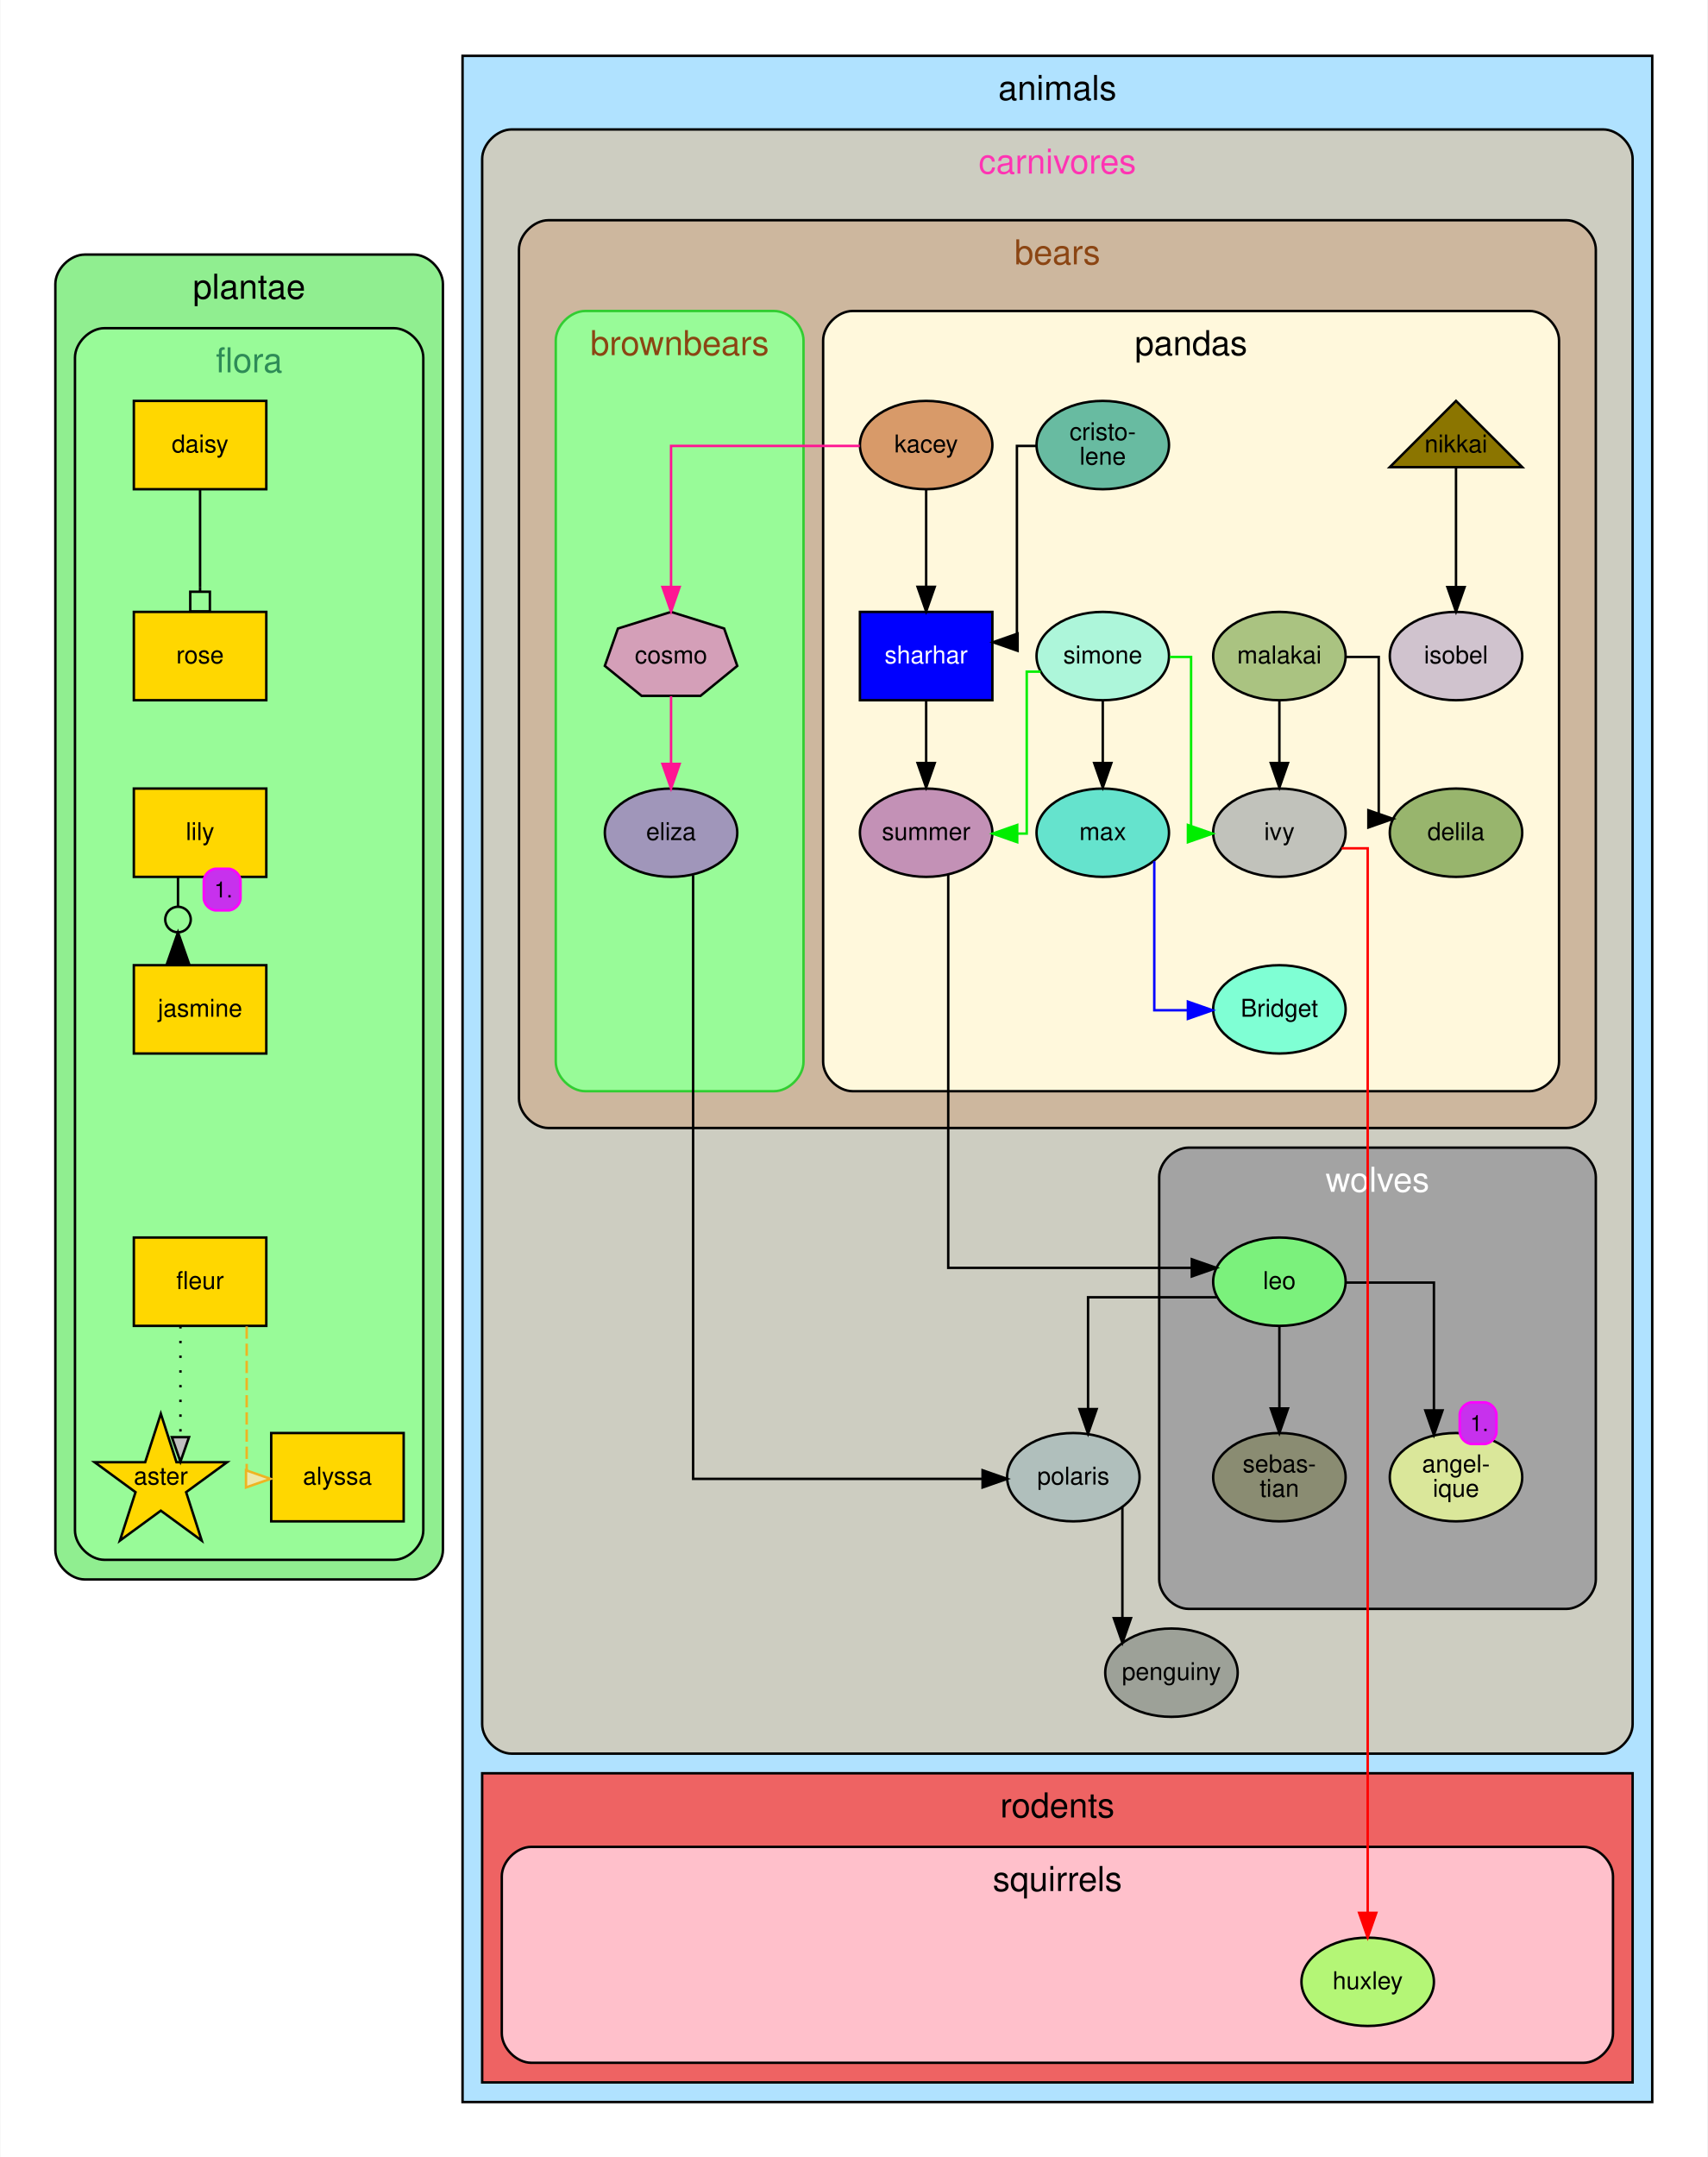
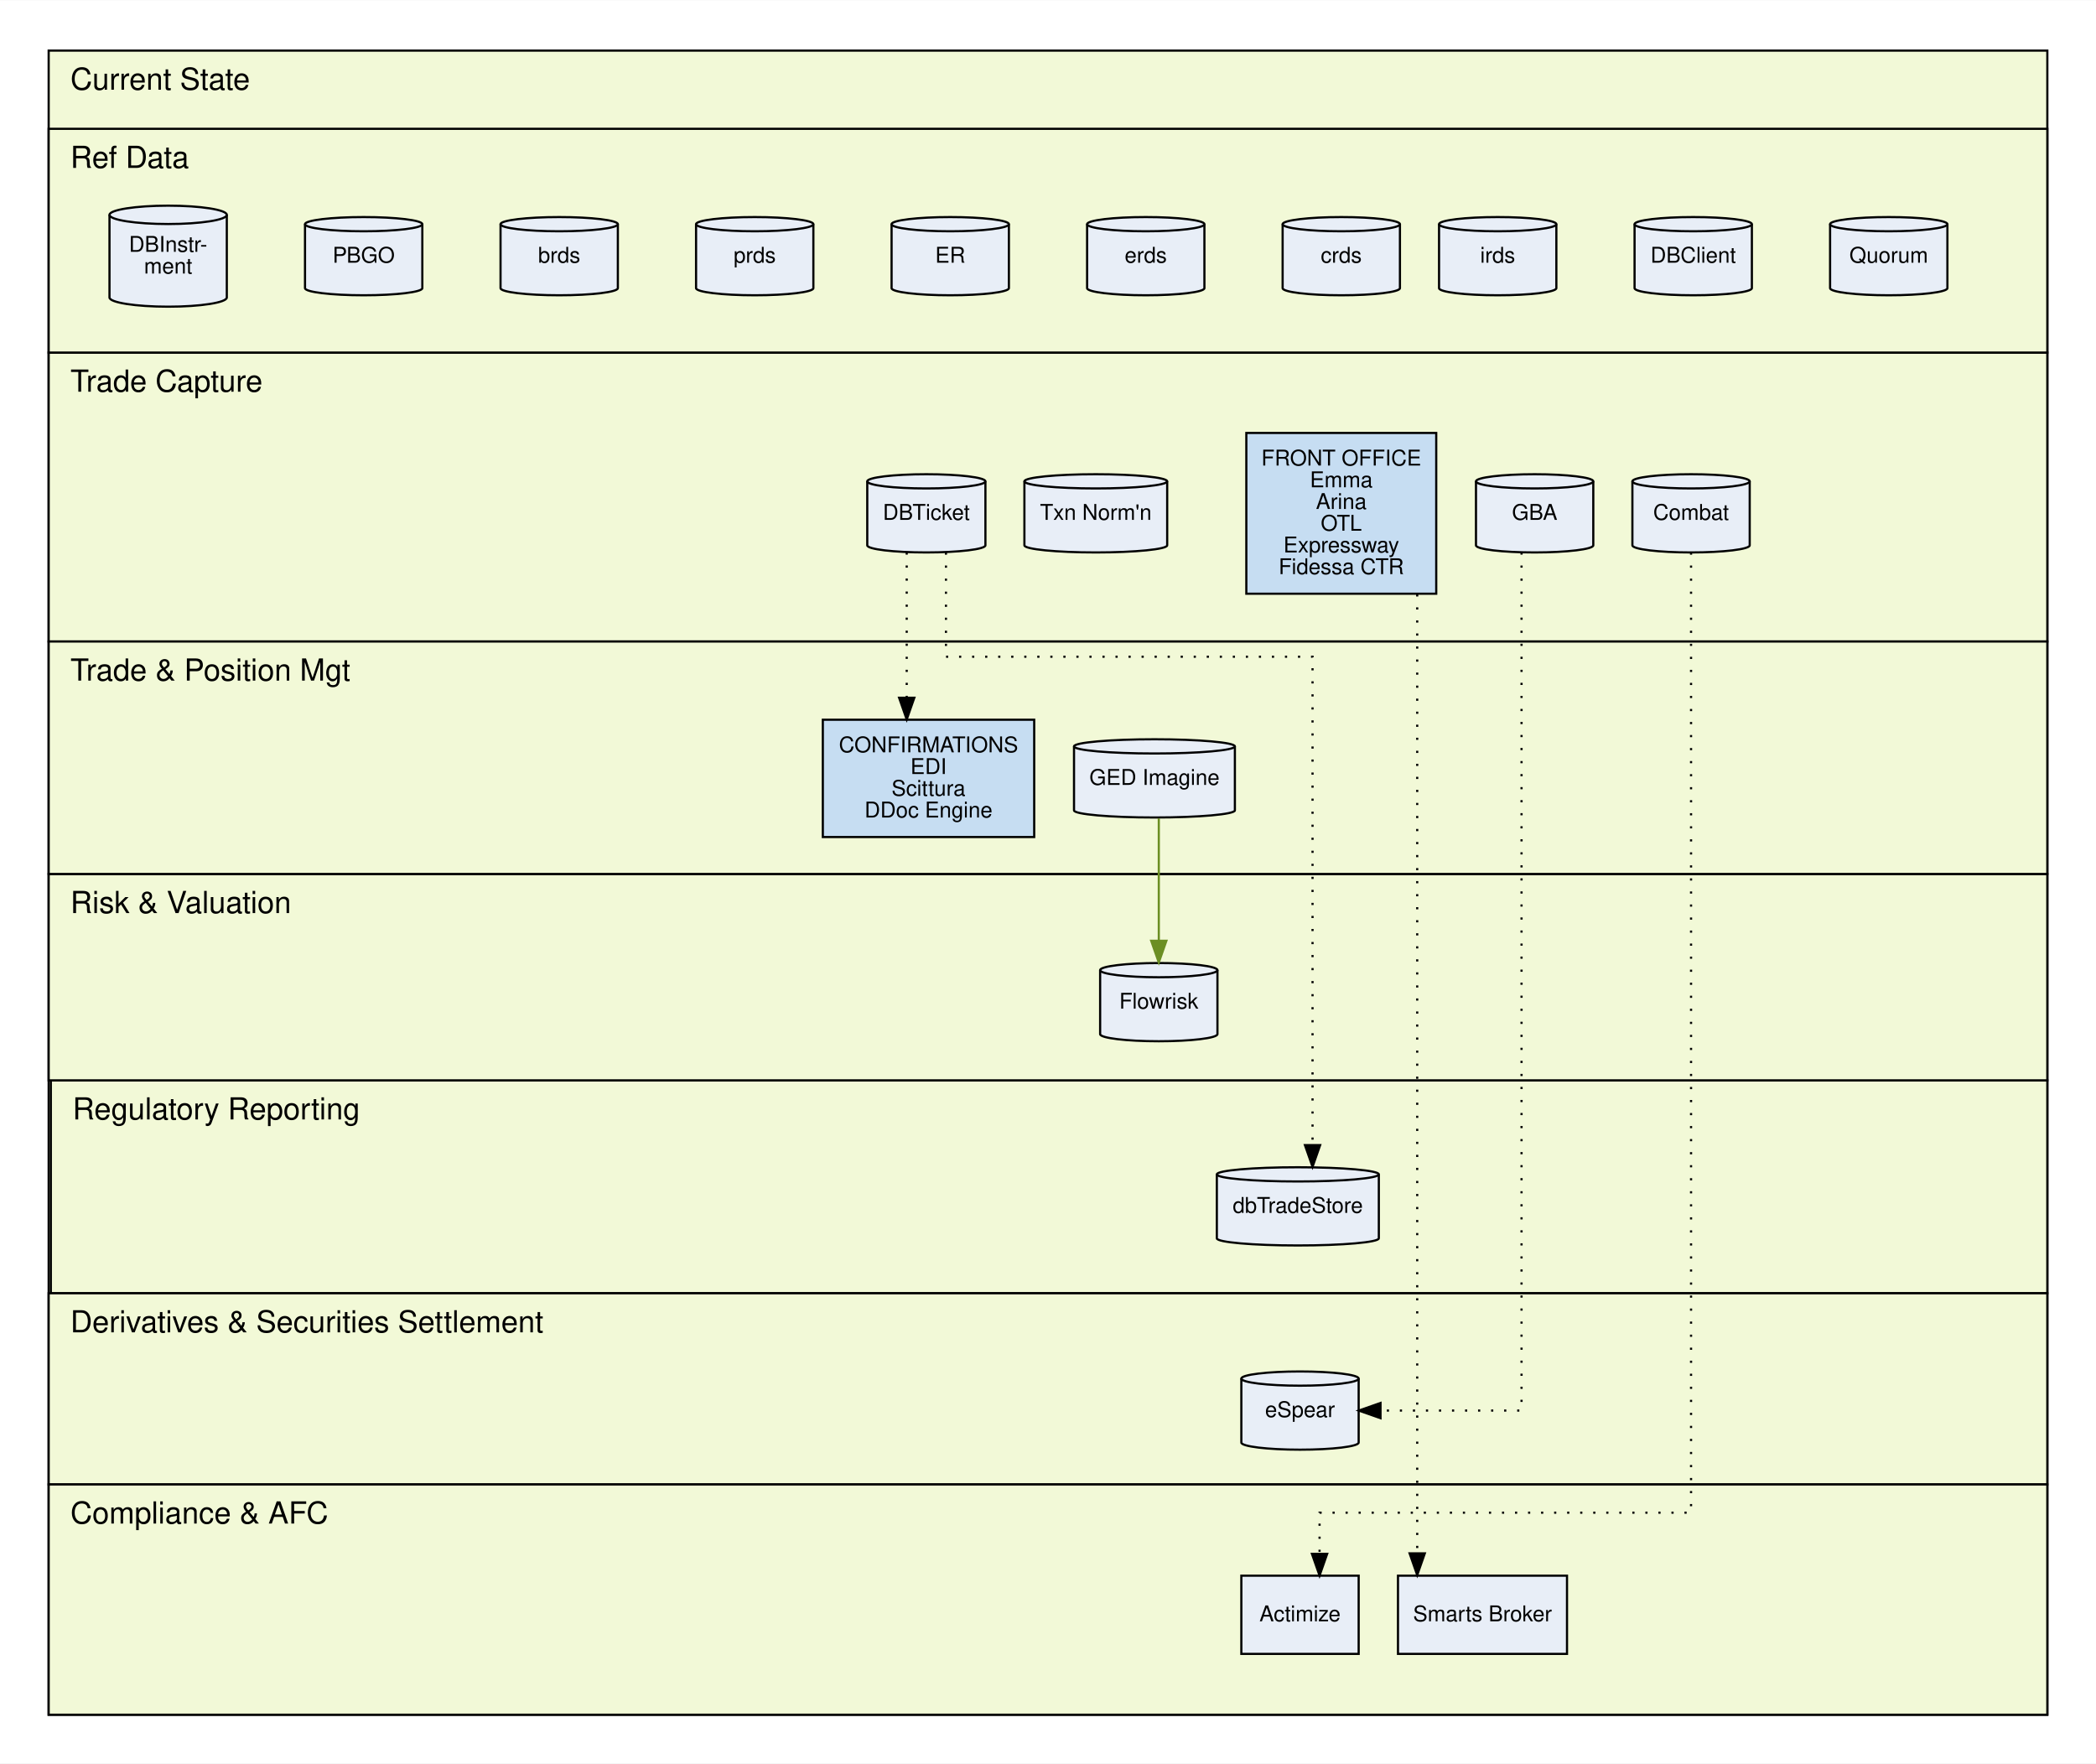
- <svg xmlns="http://www.w3.org/2000/svg" xmlns:xlink="http://www.w3.org/1999/xlink" width="696pt" height="879pt" viewBox="0.00 0.00 695.80 879.16">
-   <g id="graph0" class="graph" transform="scale(1 1) rotate(0) translate(14.4 864.7571)">
-     <polygon fill="#ffffff" stroke="transparent" points="-14.4,14.4 -14.4,-864.757 681.4,-864.757 681.4,14.4 -14.4,14.4" />
-     <g id="clust9" class="cluster">
-       <path fill="#90ee90" stroke="#000000" d="M 20,-221 l 134,0 c 6 0 12 -6 12 -12 l 0,-516 c 0 -6 -6 -12 -12 -12 l -134,0 c -6 0 -12 6 -12 12 l 0,516 c 0 6 6 12 12 12" />
-       <text text-anchor="middle" x="87" y="-743" font-family="Helvetica" font-size="14.00" fill="#000000">plantae</text>
-     </g>
-     <g id="clust10" class="cluster">
-       <path fill="#98fb98" stroke="#000000" d="M 28,-229 l 118,0 c 6 0 12 -6 12 -12 l 0,-478 c 0 -6 -6 -12 -12 -12 l -118,0 c -6 0 -12 6 -12 12 l 0,478 c 0 6 6 12 12 12" />
-       <text text-anchor="middle" x="87" y="-713" font-family="Helvetica" font-size="14.00" fill="#2e8b57">flora</text>
-     </g>
+ <svg xmlns="http://www.w3.org/2000/svg" xmlns:xlink="http://www.w3.org/1999/xlink" width="965pt" height="812pt" viewBox="0.00 0.00 964.80 811.55">
+   <g id="graph0" class="graph" transform="scale(1 1) rotate(0) translate(14.4 797.15)">
+     <polygon fill="#ffffff" stroke="transparent" points="-14.4,14.4 -14.4,-797.15 950.4,-797.15 950.4,14.4 -14.4,14.4" />
    <g id="clust1" class="cluster">
-       <polygon fill="#b0e2ff" stroke="#000000" points="174,-842 174,-8 659,-8 659,-842 174,-842" />
-       <text text-anchor="middle" x="416.5" y="-824" font-family="Helvetica" font-size="14.00" fill="#000000">animals</text>
+       <polygon fill="#f2f9d7" stroke="#000000" points="8,-774 8,-8 928,-8 928,-774 8,-774" />
+       <text text-anchor="start" x="18" y="-756" font-family="Helvetica" font-size="14.00" fill="#000000">Current State</text>
+     </g>
+     <g id="clust2" class="cluster">
+       <polygon fill="#f2f9d7" stroke="#000000" points="9,-300 9,-202 928,-202 928,-300 9,-300" />
+       <text text-anchor="start" x="19" y="-282" font-family="Helvetica" font-size="14.00" fill="#000000">Regulatory Reporting</text>
+     </g>
+     <g id="clust3" class="cluster">
+       <polygon fill="#f2f9d7" stroke="#000000" points="8,-395 8,-300 928,-300 928,-395 8,-395" />
+       <text text-anchor="start" x="18" y="-377" font-family="Helvetica" font-size="14.00" fill="#000000">Risk &amp; Valuation</text>
+     </g>
+     <g id="clust4" class="cluster">
+       <polygon fill="#f2f9d7" stroke="#000000" points="8,-635 8,-502 928,-502 928,-635 8,-635" />
+       <text text-anchor="start" x="18" y="-617" font-family="Helvetica" font-size="14.00" fill="#000000">Trade Capture</text>
+     </g>
+     <g id="clust5" class="cluster">
+       <polygon fill="#f2f9d7" stroke="#000000" points="8,-738 8,-635 928,-635 928,-738 8,-738" />
+       <text text-anchor="start" x="18" y="-720" font-family="Helvetica" font-size="14.00" fill="#000000">Ref Data</text>
+     </g>
+     <g id="clust6" class="cluster">
+       <polygon fill="#f2f9d7" stroke="#000000" points="8,-202 8,-114 928,-114 928,-202 8,-202" />
+       <text text-anchor="start" x="18" y="-184" font-family="Helvetica" font-size="14.00" fill="#000000">Derivatives &amp; Securities Settlement</text>
    </g>
    <g id="clust7" class="cluster">
-       <polygon fill="#ee6363" stroke="#000000" points="182,-142 182,-16 651,-16 651,-142 182,-142" />
-       <text text-anchor="middle" x="416.5" y="-124" font-family="Helvetica" font-size="14.00" fill="#000000">rodents</text>
+       <polygon fill="#f2f9d7" stroke="#000000" points="8,-114 8,-8 928,-8 928,-114 8,-114" />
+       <text text-anchor="start" x="18" y="-96" font-family="Helvetica" font-size="14.00" fill="#000000">Compliance &amp; AFC</text>
    </g>
    <g id="clust8" class="cluster">
-       <path fill="#ffc0cb" stroke="#000000" d="M 202,-24 l 429,0 c 6 0 12 -6 12 -12 l 0,-64 c 0 -6 -6 -12 -12 -12 l -429,0 c -6 0 -12 6 -12 12 l 0,64 c 0 6 6 12 12 12" />
-       <text text-anchor="middle" x="416.5" y="-94" font-family="Helvetica" font-size="14.00" fill="#000000">squirrels</text>
-     </g>
-     <g id="clust2" class="cluster">
-       <path fill="#cdcdc1" stroke="#000000" d="M 194,-150 l 445,0 c 6 0 12 -6 12 -12 l 0,-638 c 0 -6 -6 -12 -12 -12 l -445,0 c -6 0 -12 6 -12 12 l 0,638 c 0 6 6 12 12 12" />
-       <text text-anchor="middle" x="416.5" y="-794" font-family="Helvetica" font-size="14.00" fill="#ff34b3">carnivores</text>
-     </g>
-     <g id="clust3" class="cluster">
-       <path fill="#cdb79e" stroke="#000000" d="M 209,-405 l 415,0 c 6 0 12 -6 12 -12 l 0,-346 c 0 -6 -6 -12 -12 -12 l -415,0 c -6 0 -12 6 -12 12 l 0,346 c 0 6 6 12 12 12" />
-       <text text-anchor="middle" x="416.5" y="-757" font-family="Helvetica" font-size="14.00" fill="#8b4513">bears</text>
-     </g>
-     <g id="clust4" class="cluster">
-       <path fill="#fff8dc" stroke="#000000" d="M 333,-420 l 276,0 c 6 0 12 -6 12 -12 l 0,-294 c 0 -6 -6 -12 -12 -12 l -276,0 c -6 0 -12 6 -12 12 l 0,294 c 0 6 6 12 12 12" />
-       <text text-anchor="middle" x="471" y="-720" font-family="Helvetica" font-size="14.00" fill="#000000">pandas</text>
-     </g>
-     <g id="clust5" class="cluster">
-       <path fill="#98fb98" stroke="#32cd32" d="M 224,-420 l 77,0 c 6 0 12 -6 12 -12 l 0,-294 c 0 -6 -6 -12 -12 -12 l -77,0 c -6 0 -12 6 -12 12 l 0,294 c 0 6 6 12 12 12" />
-       <text text-anchor="middle" x="262.5" y="-720" font-family="Helvetica" font-size="14.00" fill="#8b4513">brownbears</text>
-     </g>
-     <g id="clust6" class="cluster">
-       <path fill="#a3a3a3" stroke="#000000" d="M 470,-209 l 154,0 c 6 0 12 -6 12 -12 l 0,-164 c 0 -6 -6 -12 -12 -12 l -154,0 c -6 0 -12 6 -12 12 l 0,164 c 0 6 6 12 12 12" />
-       <text text-anchor="middle" x="547" y="-379" font-family="Helvetica" font-size="14.00" fill="#ffffff">wolves</text>
+       <polygon fill="#f2f9d7" stroke="#000000" points="8,-502 8,-395 928,-395 928,-502 8,-502" />
+       <text text-anchor="start" x="18" y="-484" font-family="Helvetica" font-size="14.00" fill="#000000">Trade &amp; Position Mgt</text>
    </g>
    <g id="node1" class="node">
      <g id="a_node1">
-         <a xlink:title="name: delila animal: pandas">
-           <ellipse fill="#98b56d" stroke="#000000" cx="579" cy="-525.357" rx="27" ry="18" />
-           <text text-anchor="middle" x="579" y="-522.357" font-family="Helvetica" font-size="10.00" fill="#000000">delila</text>
-         </a>
-       </g>
+         <a xlink:title="application: GED Imagine" target="_blank">
+           <path fill="#e8eef7" stroke="#000000" d="M554.024,-453.727C554.024,-455.533 537.429,-457 517,-457 496.57,-457 479.976,-455.533 479.976,-453.727 479.976,-453.727 479.976,-424.273 479.976,-424.273 479.976,-422.467 496.57,-421 517,-421 537.429,-421 554.024,-422.467 554.024,-424.273 554.024,-424.273 554.024,-453.727 554.024,-453.727" />
+           <path fill="none" stroke="#000000" d="M554.024,-453.727C554.024,-451.921 537.429,-450.454 517,-450.454 496.57,-450.454 479.976,-451.921 479.976,-453.727" />
+           <text text-anchor="middle" x="517" y="-436" font-family="Helvetica" font-size="10.00" fill="#000000">GED Imagine</text>
+         </a>
+       </g>
+     </g>
+     <g id="node11" class="node">
+       <g id="a_node11">
+         <a xlink:title="application: Flowrisk" target="_blank">
+           <path fill="#e8eef7" stroke="#000000" d="M546,-350.727C546,-352.533 533.898,-354 519,-354 504.102,-354 492,-352.533 492,-350.727 492,-350.727 492,-321.273 492,-321.273 492,-319.467 504.102,-318 519,-318 533.898,-318 546,-319.467 546,-321.273 546,-321.273 546,-350.727 546,-350.727" />
+           <path fill="none" stroke="#000000" d="M546,-350.727C546,-348.921 533.898,-347.454 519,-347.454 504.102,-347.454 492,-348.921 492,-350.727" />
+           <text text-anchor="middle" x="519" y="-333" font-family="Helvetica" font-size="10.00" fill="#000000">Flowrisk</text>
+         </a>
+       </g>
+     </g>
+     <g id="edge1" class="edge">
+       <path fill="none" stroke="#6b8e23" d="M519,-420.586C519,-420.586 519,-364.255 519,-364.255" />
+       <polygon fill="#6b8e23" stroke="#6b8e23" points="522.5,-364.255 519,-354.255 515.5,-364.255 522.5,-364.255" />
    </g>
    <g id="node2" class="node">
      <g id="a_node2">
-         <a xlink:title="name: aster animal: flora">
-           <polygon fill="#ffd700" stroke="#000000" points="78,-268.783 57.374,-268.783 51,-288.537 44.626,-268.783 24,-268.783 40.687,-256.574 34.313,-236.82 51,-249.029 67.687,-236.82 61.313,-256.574 78,-268.783" />
-           <text text-anchor="middle" x="51" y="-259.678" font-family="Helvetica" font-size="10.00" fill="#000000">aster</text>
+         <a xlink:title="application: Actimize" target="_blank">
+           <polygon fill="#e8eef7" stroke="#000000" points="611,-72 557,-72 557,-36 611,-36 611,-72" />
+           <text text-anchor="middle" x="584" y="-51" font-family="Helvetica" font-size="10.00" fill="#000000">Actimize</text>
        </a>
      </g>
    </g>
    <g id="node3" class="node">
      <g id="a_node3">
-         <a xlink:title="name: penguiny animal: carnivores">
-           <ellipse fill="#9da198" stroke="#000000" cx="463" cy="-183" rx="27" ry="18" />
-           <text text-anchor="middle" x="463" y="-180" font-family="Helvetica" font-size="10.00" fill="#000000">penguiny</text>
+         <a xlink:title="application: eSpear" target="_blank">
+           <path fill="#e8eef7" stroke="#000000" d="M611,-162.727C611,-164.533 598.898,-166 584,-166 569.102,-166 557,-164.533 557,-162.727 557,-162.727 557,-133.273 557,-133.273 557,-131.467 569.102,-130 584,-130 598.898,-130 611,-131.467 611,-133.273 611,-133.273 611,-162.727 611,-162.727" />
+           <path fill="none" stroke="#000000" d="M611,-162.727C611,-160.921 598.898,-159.454 584,-159.454 569.102,-159.454 557,-160.921 557,-162.727" />
+           <text text-anchor="middle" x="584" y="-145" font-family="Helvetica" font-size="10.00" fill="#000000">eSpear</text>
+         </a>
+       </g>
+     </g>
+     <g id="node4" class="node">
+       <g id="a_node4">
+         <a xlink:title="application: Quorum" target="_blank">
+           <path fill="#e8eef7" stroke="#000000" d="M882,-694.102C882,-695.908 869.898,-697.375 855,-697.375 840.102,-697.375 828,-695.908 828,-694.102 828,-694.102 828,-664.648 828,-664.648 828,-662.842 840.102,-661.375 855,-661.375 869.898,-661.375 882,-662.842 882,-664.648 882,-664.648 882,-694.102 882,-694.102" />
+           <path fill="none" stroke="#000000" d="M882,-694.102C882,-692.296 869.898,-690.83 855,-690.83 840.102,-690.83 828,-692.296 828,-694.102" />
+           <text text-anchor="middle" x="855" y="-676.375" font-family="Helvetica" font-size="10.00" fill="#000000">Quorum</text>
        </a>
      </g>
    </g>
    <g id="node5" class="node">
      <g id="a_node5">
-         <a xlink:title="name: huxley animal: squirrels">
-           <ellipse fill="#b4f676" stroke="#000000" cx="543" cy="-57" rx="27" ry="18" />
-           <text text-anchor="middle" x="543" y="-54" font-family="Helvetica" font-size="10.00" fill="#000000">huxley</text>
-         </a>
-       </g>
-     </g>
-     <g id="node4" class="node">
-       <g id="a_node4">
-         <a xlink:title="name: sebas-+tian animal: wolves">
-           <ellipse fill="#8a8c72" stroke="#000000" cx="507" cy="-262.678" rx="27" ry="18" />
-           <text text-anchor="middle" x="507" y="-264.678" font-family="Helvetica" font-size="10.00" fill="#000000">sebas-</text>
-           <text text-anchor="middle" x="507" y="-254.679" font-family="Helvetica" font-size="10.00" fill="#000000">tian</text>
+         <a xlink:title="application: DBClient" target="_blank">
+           <path fill="#e8eef7" stroke="#000000" d="M792,-694.102C792,-695.908 779.898,-697.375 765,-697.375 750.102,-697.375 738,-695.908 738,-694.102 738,-694.102 738,-664.648 738,-664.648 738,-662.842 750.102,-661.375 765,-661.375 779.898,-661.375 792,-662.842 792,-664.648 792,-664.648 792,-694.102 792,-694.102" />
+           <path fill="none" stroke="#000000" d="M792,-694.102C792,-692.296 779.898,-690.83 765,-690.83 750.102,-690.83 738,-692.296 738,-694.102" />
+           <text text-anchor="middle" x="765" y="-676.375" font-family="Helvetica" font-size="10.00" fill="#000000">DBClient</text>
        </a>
      </g>
    </g>
    <g id="node6" class="node">
      <g id="a_node6">
-         <a xlink:title="name: jasmine animal: flora">
-           <polygon fill="#ffd700" stroke="#000000" points="94,-471.357 40,-471.357 40,-435.357 94,-435.357 94,-471.357" />
-           <text text-anchor="middle" x="67" y="-450.357" font-family="Helvetica" font-size="10.00" fill="#000000">jasmine</text>
+         <a xlink:title="application: Smarts Broker" target="_blank">
+           <polygon fill="#e8eef7" stroke="#000000" points="706.901,-72 629.099,-72 629.099,-36 706.901,-36 706.901,-72" />
+           <text text-anchor="middle" x="668" y="-51" font-family="Helvetica" font-size="10.00" fill="#000000">Smarts Broker</text>
+         </a>
+       </g>
+     </g>
+     <g id="node7" class="node">
+       <g id="a_node7">
+         <a xlink:title="application: DBTicket" target="_blank">
+           <path fill="#e8eef7" stroke="#000000" d="M439.196,-575.727C439.196,-577.533 427.006,-579 412,-579 396.994,-579 384.804,-577.533 384.804,-575.727 384.804,-575.727 384.804,-546.273 384.804,-546.273 384.804,-544.467 396.994,-543 412,-543 427.006,-543 439.196,-544.467 439.196,-546.273 439.196,-546.273 439.196,-575.727 439.196,-575.727" />
+           <path fill="none" stroke="#000000" d="M439.196,-575.727C439.196,-573.921 427.006,-572.455 412,-572.455 396.994,-572.455 384.804,-573.921 384.804,-575.727" />
+           <text text-anchor="middle" x="412" y="-558" font-family="Helvetica" font-size="10.00" fill="#000000">DBTicket</text>
+         </a>
+       </g>
+     </g>
+     <g id="node8" class="node">
+       <g id="a_node8">
+         <a xlink:title="application: CONFIRMATIONS+EDI+Scittura+DDoc Engine" target="_blank">
+           <polygon fill="#c6ddf2" stroke="#000000" points="461.649,-466 364.351,-466 364.351,-412 461.649,-412 461.649,-466" />
+           <text text-anchor="middle" x="413" y="-451" font-family="Helvetica" font-size="10.00" fill="#000000">CONFIRMATIONS</text>
+           <text text-anchor="middle" x="413" y="-441" font-family="Helvetica" font-size="10.00" fill="#000000">EDI</text>
+           <text text-anchor="middle" x="413" y="-431" font-family="Helvetica" font-size="10.00" fill="#000000">Scittura</text>
+           <text text-anchor="middle" x="413" y="-421" font-family="Helvetica" font-size="10.00" fill="#000000">DDoc Engine</text>
+         </a>
+       </g>
+     </g>
+     <g id="edge5" class="edge">
+       <path fill="none" stroke="#000000" stroke-dasharray="1,5" d="M402.967,-542.999C402.967,-542.999 402.967,-476.109 402.967,-476.109" />
+       <polygon fill="#000000" stroke="#000000" points="406.467,-476.109 402.967,-466.109 399.467,-476.109 406.467,-476.109" />
+     </g>
+     <g id="node21" class="node">
+       <g id="a_node21">
+         <a xlink:title="application: dbTradeStore" target="_blank">
+           <path fill="#e8eef7" stroke="#000000" d="M620.282,-256.727C620.282,-258.533 603.571,-260 583,-260 562.429,-260 545.718,-258.533 545.718,-256.727 545.718,-256.727 545.718,-227.273 545.718,-227.273 545.718,-225.467 562.429,-224 583,-224 603.571,-224 620.282,-225.467 620.282,-227.273 620.282,-227.273 620.282,-256.727 620.282,-256.727" />
+           <path fill="none" stroke="#000000" d="M620.282,-256.727C620.282,-254.921 603.571,-253.454 583,-253.454 562.429,-253.454 545.718,-254.921 545.718,-256.727" />
+           <text text-anchor="middle" x="583" y="-239" font-family="Helvetica" font-size="10.00" fill="#000000">dbTradeStore</text>
+         </a>
+       </g>
+     </g>
+     <g id="edge6" class="edge">
+       <path fill="none" stroke="#000000" stroke-dasharray="1,5" d="M421.033,-542.965C421.033,-523.424 421.033,-495 421.033,-495 421.033,-495 589.769,-495 589.769,-495 589.769,-495 589.769,-270.195 589.769,-270.195" />
+       <polygon fill="#000000" stroke="#000000" points="593.269,-270.195 589.769,-260.195 586.269,-270.195 593.269,-270.195" />
+     </g>
+     <g id="node9" class="node">
+       <g id="a_node9">
+         <a xlink:title="application: irds" target="_blank">
+           <path fill="#e8eef7" stroke="#000000" d="M702,-694.102C702,-695.908 689.898,-697.375 675,-697.375 660.102,-697.375 648,-695.908 648,-694.102 648,-694.102 648,-664.648 648,-664.648 648,-662.842 660.102,-661.375 675,-661.375 689.898,-661.375 702,-662.842 702,-664.648 702,-664.648 702,-694.102 702,-694.102" />
+           <path fill="none" stroke="#000000" d="M702,-694.102C702,-692.296 689.898,-690.83 675,-690.83 660.102,-690.83 648,-692.296 648,-694.102" />
+           <text text-anchor="middle" x="675" y="-676.375" font-family="Helvetica" font-size="10.00" fill="#000000">irds</text>
+         </a>
+       </g>
+     </g>
+     <g id="node10" class="node">
+       <g id="a_node10">
+         <a xlink:title="application: GBA" target="_blank">
+           <path fill="#e8eef7" stroke="#000000" d="M719,-575.727C719,-577.533 706.898,-579 692,-579 677.102,-579 665,-577.533 665,-575.727 665,-575.727 665,-546.273 665,-546.273 665,-544.467 677.102,-543 692,-543 706.898,-543 719,-544.467 719,-546.273 719,-546.273 719,-575.727 719,-575.727" />
+           <path fill="none" stroke="#000000" d="M719,-575.727C719,-573.921 706.898,-572.455 692,-572.455 677.102,-572.455 665,-573.921 665,-575.727" />
+           <text text-anchor="middle" x="692" y="-558" font-family="Helvetica" font-size="10.00" fill="#000000">GBA</text>
+         </a>
+       </g>
+     </g>
+     <g id="edge8" class="edge">
+       <path fill="none" stroke="#000000" stroke-dasharray="1,5" d="M685.975,-542.988C685.975,-463.498 685.975,-148 685.975,-148 685.975,-148 621.06,-148 621.06,-148" />
+       <polygon fill="#000000" stroke="#000000" points="621.06,-144.5 611.06,-148 621.06,-151.5 621.06,-144.5" />
+     </g>
+     <g id="node12" class="node">
+       <g id="a_node12">
+         <a xlink:title="application: Combat" target="_blank">
+           <path fill="#e8eef7" stroke="#000000" d="M791,-575.727C791,-577.533 778.898,-579 764,-579 749.102,-579 737,-577.533 737,-575.727 737,-575.727 737,-546.273 737,-546.273 737,-544.467 749.102,-543 764,-543 778.898,-543 791,-544.467 791,-546.273 791,-546.273 791,-575.727 791,-575.727" />
+           <path fill="none" stroke="#000000" d="M791,-575.727C791,-573.921 778.898,-572.455 764,-572.455 749.102,-572.455 737,-573.921 737,-575.727" />
+           <text text-anchor="middle" x="764" y="-558" font-family="Helvetica" font-size="10.00" fill="#000000">Combat</text>
+         </a>
+       </g>
+     </g>
+     <g id="edge10" class="edge">
+       <path fill="none" stroke="#000000" stroke-dasharray="1,5" d="M764,-542.967C764,-457.92 764,-101 764,-101 764,-101 593,-101 593,-101 593,-101 593,-82.037 593,-82.037" />
+       <polygon fill="#000000" stroke="#000000" points="596.5,-82.037 593,-72.037 589.5,-82.037 596.5,-82.037" />
+     </g>
+     <g id="node13" class="node">
+       <g id="a_node13">
+         <a xlink:title="application: crds" target="_blank">
+           <path fill="#e8eef7" stroke="#000000" d="M630,-694.102C630,-695.908 617.898,-697.375 603,-697.375 588.102,-697.375 576,-695.908 576,-694.102 576,-694.102 576,-664.648 576,-664.648 576,-662.842 588.102,-661.375 603,-661.375 617.898,-661.375 630,-662.842 630,-664.648 630,-664.648 630,-694.102 630,-694.102" />
+           <path fill="none" stroke="#000000" d="M630,-694.102C630,-692.296 617.898,-690.83 603,-690.83 588.102,-690.83 576,-692.296 576,-694.102" />
+           <text text-anchor="middle" x="603" y="-676.375" font-family="Helvetica" font-size="10.00" fill="#000000">crds</text>
+         </a>
+       </g>
+     </g>
+     <g id="node19" class="node">
+       <g id="a_node19">
+         <a xlink:title="application: FRONT OFFICE+Emma+Arina+OTL+Expressway+Fidessa CTR" target="_blank">
+           <polygon fill="#c6ddf2" stroke="#000000" points="646.707,-598 559.293,-598 559.293,-524 646.707,-524 646.707,-598" />
+           <text text-anchor="middle" x="603" y="-583" font-family="Helvetica" font-size="10.00" fill="#000000">FRONT OFFICE</text>
+           <text text-anchor="middle" x="603" y="-573" font-family="Helvetica" font-size="10.00" fill="#000000">Emma</text>
+           <text text-anchor="middle" x="603" y="-563" font-family="Helvetica" font-size="10.00" fill="#000000">Arina</text>
+           <text text-anchor="middle" x="603" y="-553" font-family="Helvetica" font-size="10.00" fill="#000000">OTL</text>
+           <text text-anchor="middle" x="603" y="-543" font-family="Helvetica" font-size="10.00" fill="#000000">Expressway</text>
+           <text text-anchor="middle" x="603" y="-533" font-family="Helvetica" font-size="10.00" fill="#000000">Fidessa CTR</text>
+         </a>
+       </g>
+     </g>
+     <g id="node14" class="node">
+       <g id="a_node14">
+         <a xlink:title="application: erds" target="_blank">
+           <path fill="#e8eef7" stroke="#000000" d="M540,-694.102C540,-695.908 527.898,-697.375 513,-697.375 498.102,-697.375 486,-695.908 486,-694.102 486,-694.102 486,-664.648 486,-664.648 486,-662.842 498.102,-661.375 513,-661.375 527.898,-661.375 540,-662.842 540,-664.648 540,-664.648 540,-694.102 540,-694.102" />
+           <path fill="none" stroke="#000000" d="M540,-694.102C540,-692.296 527.898,-690.83 513,-690.83 498.102,-690.83 486,-692.296 486,-694.102" />
+           <text text-anchor="middle" x="513" y="-676.375" font-family="Helvetica" font-size="10.00" fill="#000000">erds</text>
+         </a>
+       </g>
+     </g>
+     <g id="node15" class="node">
+       <g id="a_node15">
+         <a xlink:title="application: ER" target="_blank">
+           <path fill="#e8eef7" stroke="#000000" d="M450,-694.102C450,-695.908 437.898,-697.375 423,-697.375 408.102,-697.375 396,-695.908 396,-694.102 396,-694.102 396,-664.648 396,-664.648 396,-662.842 408.102,-661.375 423,-661.375 437.898,-661.375 450,-662.842 450,-664.648 450,-664.648 450,-694.102 450,-694.102" />
+           <path fill="none" stroke="#000000" d="M450,-694.102C450,-692.296 437.898,-690.83 423,-690.83 408.102,-690.83 396,-692.296 396,-694.102" />
+           <text text-anchor="middle" x="423" y="-676.375" font-family="Helvetica" font-size="10.00" fill="#000000">ER</text>
        </a>
      </g>
    </g>
    <g id="node16" class="node">
      <g id="a_node16">
-         <a xlink:title="name: fleur animal: flora">
-           <polygon fill="#ffd700" stroke="#000000" points="94,-360.357 40,-360.357 40,-324.357 94,-324.357 94,-360.357" />
-           <text text-anchor="middle" x="67" y="-339.357" font-family="Helvetica" font-size="10.00" fill="#000000">fleur</text>
-         </a>
-       </g>
-     </g>
-     <g id="node7" class="node">
-       <g id="a_node7">
-         <a xlink:title="name: nikkai animal: pandas">
-           <polygon fill="#8b7500" stroke="#000000" points="579,-701.357 552,-674.357 606,-674.357 579,-701.357" />
-           <text text-anchor="middle" x="579" y="-680.357" font-family="Helvetica" font-size="10.00" fill="#000000">nikkai</text>
+         <a xlink:title="application: Txn Norm'n" target="_blank">
+           <path fill="#e8eef7" stroke="#000000" d="M522.863,-575.727C522.863,-577.533 508.134,-579 490,-579 471.866,-579 457.137,-577.533 457.137,-575.727 457.137,-575.727 457.137,-546.273 457.137,-546.273 457.137,-544.467 471.866,-543 490,-543 508.134,-543 522.863,-544.467 522.863,-546.273 522.863,-546.273 522.863,-575.727 522.863,-575.727" />
+           <path fill="none" stroke="#000000" d="M522.863,-575.727C522.863,-573.921 508.134,-572.455 490,-572.455 471.866,-572.455 457.137,-573.921 457.137,-575.727" />
+           <text text-anchor="middle" x="490" y="-558" font-family="Helvetica" font-size="10.00" fill="#000000">Txn Norm'n</text>
+         </a>
+       </g>
+     </g>
+     <g id="node17" class="node">
+       <g id="a_node17">
+         <a xlink:title="application: prds" target="_blank">
+           <path fill="#e8eef7" stroke="#000000" d="M360,-694.102C360,-695.908 347.898,-697.375 333,-697.375 318.102,-697.375 306,-695.908 306,-694.102 306,-694.102 306,-664.648 306,-664.648 306,-662.842 318.102,-661.375 333,-661.375 347.898,-661.375 360,-662.842 360,-664.648 360,-664.648 360,-694.102 360,-694.102" />
+           <path fill="none" stroke="#000000" d="M360,-694.102C360,-692.296 347.898,-690.83 333,-690.83 318.102,-690.83 306,-692.296 306,-694.102" />
+           <text text-anchor="middle" x="333" y="-676.375" font-family="Helvetica" font-size="10.00" fill="#000000">prds</text>
        </a>
      </g>
    </g>
    <g id="node18" class="node">
      <g id="a_node18">
-         <a xlink:title="name: isobel animal: pandas">
-           <ellipse fill="#d0c3ce" stroke="#000000" cx="579" cy="-597.357" rx="27" ry="18" />
-           <text text-anchor="middle" x="579" y="-594.357" font-family="Helvetica" font-size="10.00" fill="#000000">isobel</text>
-         </a>
-       </g>
-     </g>
-     <g id="edge5" class="edge">
-       <path fill="none" stroke="#000000" d="M579,-674.154C579,-674.154 579,-625.471 579,-625.471" />
-       <polygon fill="#000000" stroke="#000000" points="582.5,-625.471 579,-615.471 575.5,-625.471 582.5,-625.471" />
-     </g>
-     <g id="node8" class="node">
-       <g id="a_node8">
-         <a xlink:title="name: angel-+ique animal: wolves">
-           <ellipse fill="#dae79a" stroke="#000000" cx="579" cy="-262.678" rx="27" ry="18" />
-           <text text-anchor="middle" x="579" y="-264.678" font-family="Helvetica" font-size="10.00" fill="#000000">angel-</text>
-           <text text-anchor="middle" x="579" y="-254.679" font-family="Helvetica" font-size="10.00" fill="#000000">ique</text>
-         </a>
-       </g>
-     </g>
-     <g id="node23" class="node">
-       <g id="a_node23">
-         <a xlink:title="name: lily animal: flora">
-           <polygon fill="#ffd700" stroke="#000000" points="94,-543.357 40,-543.357 40,-507.357 94,-507.357 94,-543.357" />
-           <text text-anchor="middle" x="67" y="-522.357" font-family="Helvetica" font-size="10.00" fill="#000000">lily</text>
-         </a>
-       </g>
-     </g>
-     <g id="edge7" class="edge">
-       <path fill="none" stroke="transparent" stroke-dasharray="1,5" d="M588,-279.689C588,-332.323 588,-489 588,-489 588,-489 76,-489 76,-489 76,-489 76,-497.178 76,-497.178" />
-       <polygon fill="transparent" stroke="transparent" points="72.5,-497.178 76,-507.178 79.5,-497.179 72.5,-497.178" />
-       <path fill="#c731ed" stroke="transparent" d="M73.5,-493.678C73.5,-493.678 78.5,-493.678 78.5,-493.678 81,-493.678 83.5,-496.178 83.5,-498.678 83.5,-498.678 83.5,-505.678 83.5,-505.678 83.5,-508.178 81,-510.678 78.5,-510.678 78.5,-510.678 73.5,-510.678 73.5,-510.678 71,-510.678 68.5,-508.178 68.5,-505.678 68.5,-505.678 68.5,-498.678 68.5,-498.678 68.5,-496.178 71,-493.678 73.5,-493.678" />
-       <text text-anchor="start" x="72.747" y="-498.978" font-family="Helvetica" font-size="9.00" fill="#000000">1.</text>
-       <path fill="none" stroke="#ff00ff" d="M73.5,-493.678C73.5,-493.678 78.5,-493.678 78.5,-493.678 81,-493.678 83.5,-496.178 83.5,-498.678 83.5,-498.678 83.5,-505.678 83.5,-505.678 83.5,-508.178 81,-510.678 78.5,-510.678 78.5,-510.678 73.5,-510.678 73.5,-510.678 71,-510.678 68.5,-508.178 68.5,-505.678 68.5,-505.678 68.5,-498.678 68.5,-498.678 68.5,-496.178 71,-493.678 73.5,-493.678" />
-       <path fill="#c731ed" stroke="transparent" d="M585.5,-276.189C585.5,-276.189 590.5,-276.189 590.5,-276.189 593,-276.189 595.5,-278.689 595.5,-281.189 595.5,-281.189 595.5,-288.189 595.5,-288.189 595.5,-290.689 593,-293.189 590.5,-293.189 590.5,-293.189 585.5,-293.189 585.5,-293.189 583,-293.189 580.5,-290.689 580.5,-288.189 580.5,-288.189 580.5,-281.189 580.5,-281.189 580.5,-278.689 583,-276.189 585.5,-276.189" />
-       <text text-anchor="start" x="584.747" y="-281.489" font-family="Helvetica" font-size="9.00" fill="#000000">1.</text>
-       <path fill="none" stroke="#ff00ff" d="M585.5,-276.189C585.5,-276.189 590.5,-276.189 590.5,-276.189 593,-276.189 595.5,-278.689 595.5,-281.189 595.5,-281.189 595.5,-288.189 595.5,-288.189 595.5,-290.689 593,-293.189 590.5,-293.189 590.5,-293.189 585.5,-293.189 585.5,-293.189 583,-293.189 580.5,-290.689 580.5,-288.189 580.5,-288.189 580.5,-281.189 580.5,-281.189 580.5,-278.689 583,-276.189 585.5,-276.189" />
-     </g>
-     <g id="node9" class="node">
-       <g id="a_node9">
-         <a xlink:title="name: eliza animal: brownbears">
-           <ellipse fill="#a096ba" stroke="#000000" cx="259" cy="-525.357" rx="27" ry="18" />
-           <text text-anchor="middle" x="259" y="-522.357" font-family="Helvetica" font-size="10.00" fill="#000000">eliza</text>
-         </a>
-       </g>
-     </g>
-     <g id="node19" class="node">
-       <g id="a_node19">
-         <a xlink:title="name: polaris animal: carnivores">
-           <ellipse fill="#b0bfbc" stroke="#000000" cx="423" cy="-262.678" rx="27" ry="18" />
-           <text text-anchor="middle" x="423" y="-259.678" font-family="Helvetica" font-size="10.00" fill="#000000">polaris</text>
-         </a>
-       </g>
-     </g>
-     <g id="edge9" class="edge">
-       <path fill="none" stroke="#000000" d="M268,-508.077C268,-449.488 268,-262 268,-262 268,-262 386.001,-262 386.001,-262" />
-       <polygon fill="#000000" stroke="#000000" points="386.001,-265.5 396.001,-262 386.001,-258.5 386.001,-265.5" />
-     </g>
-     <g id="node10" class="node">
-       <g id="a_node10">
-         <a xlink:title="name: malakai animal: pandas">
-           <ellipse fill="#aac381" stroke="#000000" cx="507" cy="-597.357" rx="27" ry="18" />
-           <text text-anchor="middle" x="507" y="-594.357" font-family="Helvetica" font-size="10.00" fill="#000000">malakai</text>
-         </a>
-       </g>
-     </g>
-     <g id="edge10" class="edge">
-       <path fill="none" stroke="#000000" d="M534.239,-597C541.565,-597 547.5,-597 547.5,-597 547.5,-597 547.5,-531 547.5,-531 547.5,-531 548.078,-531 548.078,-531" />
-       <polygon fill="#000000" stroke="#000000" points="543.278,-534.5 553.278,-531 543.278,-527.5 543.278,-534.5" />
-     </g>
-     <g id="node27" class="node">
-       <g id="a_node27">
-         <a xlink:title="name: ivy animal: pandas">
-           <ellipse fill="#c1c2bb" stroke="#000000" cx="507" cy="-525.357" rx="27" ry="18" />
-           <text text-anchor="middle" x="507" y="-522.357" font-family="Helvetica" font-size="10.00" fill="#000000">ivy</text>
-         </a>
-       </g>
-     </g>
-     <g id="edge11" class="edge">
-       <path fill="none" stroke="#000000" d="M507,-579.188C507,-579.188 507,-553.77 507,-553.77" />
-       <polygon fill="#000000" stroke="#000000" points="510.5,-553.77 507,-543.77 503.5,-553.77 510.5,-553.77" />
-     </g>
-     <g id="node11" class="node">
-       <g id="a_node11">
-         <a xlink:title="name: max animal: pandas">
-           <ellipse fill="#65e3cd" stroke="#000000" cx="435" cy="-525.357" rx="27" ry="18" />
-           <text text-anchor="middle" x="435" y="-522.357" font-family="Helvetica" font-size="10.00" fill="#000000">max</text>
-         </a>
-       </g>
-     </g>
-     <g id="node12" class="node">
-       <g id="a_node12">
-         <a xlink:title="name: Bridget animal: pandas">
-           <ellipse fill="#7fffd4" stroke="#000000" cx="507" cy="-453.357" rx="27" ry="18" />
-           <text text-anchor="middle" x="507" y="-450.357" font-family="Helvetica" font-size="10.00" fill="#000000">Bridget</text>
-         </a>
-       </g>
-     </g>
-     <g id="edge12" class="edge">
-       <path fill="none" stroke="#0000ff" d="M456,-513.732C456,-493.278 456,-453 456,-453 456,-453 469.708,-453 469.708,-453" />
-       <polygon fill="#0000ff" stroke="#0000ff" points="469.708,-456.5 479.708,-453 469.708,-449.5 469.708,-456.5" />
-     </g>
-     <g id="node24" class="node">
-       <g id="a_node24">
-         <a xlink:title="name: leo animal: wolves">
-           <ellipse fill="#7bf17c" stroke="#000000" cx="507" cy="-342.357" rx="27" ry="18" />
-           <text text-anchor="middle" x="507" y="-339.357" font-family="Helvetica" font-size="10.00" fill="#000000">leo</text>
-         </a>
-       </g>
-     </g>
-     <g id="node13" class="node">
-       <g id="a_node13">
-         <a xlink:title="name: simone animal: pandas">
-           <ellipse fill="#adf6da" stroke="#000000" cx="435" cy="-597.357" rx="27" ry="18" />
-           <text text-anchor="middle" x="435" y="-594.357" font-family="Helvetica" font-size="10.00" fill="#000000">simone</text>
-         </a>
-       </g>
-     </g>
-     <g id="edge15" class="edge">
-       <path fill="none" stroke="#000000" d="M435,-579.188C435,-579.188 435,-553.77 435,-553.77" />
-       <polygon fill="#000000" stroke="#000000" points="438.5,-553.77 435,-543.77 431.5,-553.77 438.5,-553.77" />
-     </g>
-     <g id="node26" class="node">
-       <g id="a_node26">
-         <a xlink:title="name: summer animal: pandas">
-           <ellipse fill="#c391b6" stroke="#000000" cx="363" cy="-525.357" rx="27" ry="18" />
-           <text text-anchor="middle" x="363" y="-522.357" font-family="Helvetica" font-size="10.00" fill="#000000">summer</text>
-         </a>
-       </g>
-     </g>
-     <g id="edge16" class="edge">
-       <path fill="none" stroke="#00ee00" d="M409.686,-591C406.318,-591 404,-591 404,-591 404,-591 404,-525 404,-525 404,-525 400.119,-525 400.119,-525" />
-       <polygon fill="#00ee00" stroke="#00ee00" points="400.119,-521.5 390.119,-525 400.119,-528.5 400.119,-521.5" />
-     </g>
-     <g id="edge17" class="edge">
-       <path fill="none" stroke="#00ee00" d="M462.285,-597C467.306,-597 471,-597 471,-597 471,-597 471,-525 471,-525 471,-525 471.872,-525 471.872,-525" />
-       <polygon fill="#00ee00" stroke="#00ee00" points="469.715,-528.5 479.715,-525 469.715,-521.5 469.715,-528.5" />
-     </g>
-     <g id="node14" class="node">
-       <g id="a_node14">
-         <a xlink:title="name: cosmo animal: brownbears">
-           <polygon fill="#d49fb8" stroke="#000000" points="286,-593.352 280.652,-608.58 259,-615.357 237.348,-608.58 232,-593.352 246.984,-581.14 271.016,-581.14 286,-593.352" />
-           <text text-anchor="middle" x="259" y="-594.357" font-family="Helvetica" font-size="10.00" fill="#000000">cosmo</text>
+         <a xlink:title="application: brds" target="_blank">
+           <path fill="#e8eef7" stroke="#000000" d="M270,-694.102C270,-695.908 257.898,-697.375 243,-697.375 228.102,-697.375 216,-695.908 216,-694.102 216,-694.102 216,-664.648 216,-664.648 216,-662.842 228.102,-661.375 243,-661.375 257.898,-661.375 270,-662.842 270,-664.648 270,-664.648 270,-694.102 270,-694.102" />
+           <path fill="none" stroke="#000000" d="M270,-694.102C270,-692.296 257.898,-690.83 243,-690.83 228.102,-690.83 216,-692.296 216,-694.102" />
+           <text text-anchor="middle" x="243" y="-676.375" font-family="Helvetica" font-size="10.00" fill="#000000">brds</text>
        </a>
      </g>
    </g>
    <g id="edge18" class="edge">
-       <path fill="none" stroke="#ff1493" d="M259,-581.019C259,-581.019 259,-553.399 259,-553.399" />
-       <polygon fill="#ff1493" stroke="#ff1493" points="262.5,-553.399 259,-543.399 255.5,-553.399 262.5,-553.399" />
-     </g>
-     <g id="node15" class="node">
-       <g id="a_node15">
-         <a xlink:title="name: sharhar animal: pandas">
-           <polygon fill="#0000ff" stroke="#000000" points="390,-615.357 336,-615.357 336,-579.357 390,-579.357 390,-615.357" />
-           <text text-anchor="middle" x="363" y="-594.357" font-family="Helvetica" font-size="10.00" fill="#ffffff">sharhar</text>
-         </a>
-       </g>
-     </g>
-     <g id="edge19" class="edge">
-       <path fill="none" stroke="#000000" d="M363,-579.188C363,-579.188 363,-553.77 363,-553.77" />
-       <polygon fill="#000000" stroke="#000000" points="366.5,-553.77 363,-543.77 359.5,-553.77 366.5,-553.77" />
-     </g>
-     <g id="edge20" class="edge">
-       <path fill="none" stroke="#000000" stroke-dasharray="1,5" d="M59,-324.277C59,-324.277 59,-278.997 59,-278.997" />
-       <polygon fill="#c0c0c0" stroke="#000000" points="62.5,-278.997 59,-268.997 55.5,-278.997 62.5,-278.997" />
-     </g>
-     <g id="node17" class="node">
-       <g id="a_node17">
-         <a xlink:title="name: alyssa animal: flora">
-           <polygon fill="#ffd700" stroke="#000000" points="150,-280.678 96,-280.678 96,-244.679 150,-244.679 150,-280.678" />
-           <text text-anchor="middle" x="123" y="-259.678" font-family="Helvetica" font-size="10.00" fill="#000000">alyssa</text>
-         </a>
-       </g>
-     </g>
-     <g id="edge21" class="edge">
-       <path fill="none" stroke="#eeb422" stroke-dasharray="5,2" d="M86,-324.123C86,-300.414 86,-262 86,-262 86,-262 86.972,-262 86.972,-262" />
-       <polygon fill="#eee8aa" stroke="#eeb422" points="85.721,-265.5 95.721,-262 85.721,-258.5 85.721,-265.5" />
-     </g>
-     <g id="edge22" class="edge">
-       <path fill="none" stroke="#000000" d="M443,-250.577C443,-250.577 443,-205.215 443,-205.215" />
-       <polygon fill="#000000" stroke="#000000" points="446.5,-205.215 443,-195.215 439.5,-205.215 446.5,-205.215" />
+       <path fill="none" stroke="#000000" stroke-dasharray="1,5" d="M637.951,-523.719C637.951,-523.719 637.951,-82.271 637.951,-82.271" />
+       <polygon fill="#000000" stroke="#000000" points="641.451,-82.271 637.951,-72.271 634.451,-82.271 641.451,-82.271" />
    </g>
    <g id="node20" class="node">
      <g id="a_node20">
-         <a xlink:title="name: rose animal: flora">
-           <polygon fill="#ffd700" stroke="#000000" points="94,-615.357 40,-615.357 40,-579.357 94,-579.357 94,-615.357" />
-           <text text-anchor="middle" x="67" y="-594.357" font-family="Helvetica" font-size="10.00" fill="#000000">rose</text>
-         </a>
-       </g>
-     </g>
-     <g id="node21" class="node">
-       <g id="a_node21">
-         <a xlink:title="name: cristo-+lene animal: pandas">
-           <ellipse fill="#68bba1" stroke="#000000" cx="435" cy="-683.357" rx="27" ry="18" />
-           <text text-anchor="middle" x="435" y="-685.357" font-family="Helvetica" font-size="10.00" fill="#000000">cristo-</text>
-           <text text-anchor="middle" x="435" y="-675.357" font-family="Helvetica" font-size="10.00" fill="#000000">lene</text>
-         </a>
-       </g>
-     </g>
-     <g id="edge24" class="edge">
-       <path fill="none" stroke="#000000" d="M407.768,-683C403.249,-683 400,-683 400,-683 400,-683 400,-603 400,-603 400,-603 399.028,-603 399.028,-603" />
-       <polygon fill="#000000" stroke="#000000" points="400.279,-599.5 390.279,-603 400.279,-606.5 400.279,-599.5" />
+         <a xlink:title="application: PBGO" target="_blank">
+           <path fill="#e8eef7" stroke="#000000" d="M180,-694.102C180,-695.908 167.898,-697.375 153,-697.375 138.102,-697.375 126,-695.908 126,-694.102 126,-694.102 126,-664.648 126,-664.648 126,-662.842 138.102,-661.375 153,-661.375 167.898,-661.375 180,-662.842 180,-664.648 180,-664.648 180,-694.102 180,-694.102" />
+           <path fill="none" stroke="#000000" d="M180,-694.102C180,-692.296 167.898,-690.83 153,-690.83 138.102,-690.83 126,-692.296 126,-694.102" />
+           <text text-anchor="middle" x="153" y="-676.375" font-family="Helvetica" font-size="10.00" fill="#000000">PBGO</text>
+         </a>
+       </g>
    </g>
    <g id="node22" class="node">
      <g id="a_node22">
-         <a xlink:title="name: kacey animal: pandas">
-           <ellipse fill="#d89a69" stroke="#000000" cx="363" cy="-683.357" rx="27" ry="18" />
-           <text text-anchor="middle" x="363" y="-680.357" font-family="Helvetica" font-size="10.00" fill="#000000">kacey</text>
-         </a>
-       </g>
-     </g>
-     <g id="edge25" class="edge">
-       <path fill="none" stroke="#ff1493" d="M335.947,-683C305.132,-683 259,-683 259,-683 259,-683 259,-625.52 259,-625.52" />
-       <polygon fill="#ff1493" stroke="#ff1493" points="262.5,-625.52 259,-615.52 255.5,-625.52 262.5,-625.52" />
-     </g>
-     <g id="edge26" class="edge">
-       <path fill="none" stroke="#000000" d="M363,-665.119C363,-665.119 363,-625.569 363,-625.569" />
-       <polygon fill="#000000" stroke="#000000" points="366.5,-625.569 363,-615.569 359.5,-625.569 366.5,-625.569" />
-     </g>
-     <g id="edge27" class="edge">
-       <path fill="none" stroke="#000000" d="M58,-507.188C58,-507.188 58,-495.17 58,-495.17" />
-       <polygon fill="#000000" stroke="#000000" points="62.55,-471.77 58,-484.77 53.45,-471.77 62.55,-471.77" />
-       <ellipse fill="none" stroke="#000000" cx="58" cy="-489.97" rx="5.2" ry="5.2" />
-     </g>
-     <g id="edge28" class="edge">
-       <path fill="none" stroke="#000000" d="M507,-324.277C507,-324.277 507,-290.687 507,-290.687" />
-       <polygon fill="#000000" stroke="#000000" points="510.5,-290.687 507,-280.687 503.5,-290.687 510.5,-290.687" />
-     </g>
-     <g id="edge29" class="edge">
-       <path fill="none" stroke="#000000" d="M534.083,-342C551.158,-342 570,-342 570,-342 570,-342 570,-289.89 570,-289.89" />
-       <polygon fill="#000000" stroke="#000000" points="573.5,-289.89 570,-279.89 566.5,-289.89 573.5,-289.89" />
-     </g>
-     <g id="edge30" class="edge">
-       <path fill="none" stroke="#000000" d="M481.46,-336C458.712,-336 429,-336 429,-336 429,-336 429,-290.428 429,-290.428" />
-       <polygon fill="#000000" stroke="#000000" points="432.5,-290.428 429,-280.428 425.5,-290.428 432.5,-290.428" />
-     </g>
-     <g id="node25" class="node">
-       <g id="a_node25">
-         <a xlink:title="name: daisy animal: flora">
-           <polygon fill="#ffd700" stroke="#000000" points="94,-701.357 40,-701.357 40,-665.357 94,-665.357 94,-701.357" />
-           <text text-anchor="middle" x="67" y="-680.357" font-family="Helvetica" font-size="10.00" fill="#000000">daisy</text>
-         </a>
-       </g>
-     </g>
-     <g id="edge31" class="edge">
-       <path fill="none" stroke="#000000" d="M67,-665.119C67,-665.119 67,-625.569 67,-625.569" />
-       <polygon fill="none" stroke="#000000" points="63,-615.569 71,-615.569 71,-623.569 63,-623.569 63,-615.569" />
-       <polyline fill="none" stroke="#000000" points="67,-623.569 67,-625.569 " />
-     </g>
-     <g id="edge33" class="edge">
-       <path fill="none" stroke="#000000" d="M372,-508.351C372,-463.96 372,-348 372,-348 372,-348 471.29,-348 471.29,-348" />
-       <polygon fill="#000000" stroke="#000000" points="471.29,-351.5 481.29,-348 471.29,-344.5 471.29,-351.5" />
-     </g>
-     <g id="edge34" class="edge">
-       <path fill="none" stroke="#ff0000" d="M532.394,-519C538.351,-519 543,-519 543,-519 543,-519 543,-85.111 543,-85.111" />
-       <polygon fill="#ff0000" stroke="#ff0000" points="546.5,-85.111 543,-75.111 539.5,-85.111 546.5,-85.111" />
+         <a xlink:title="application: DBInstr-+ment" target="_blank">
+           <path fill="#e8eef7" stroke="#000000" d="M90,-698.398C90,-700.731 77.898,-702.626 63,-702.626 48.102,-702.626 36,-700.731 36,-698.398 36,-698.398 36,-660.352 36,-660.352 36,-658.019 48.102,-656.124 63,-656.124 77.898,-656.124 90,-658.019 90,-660.352 90,-660.352 90,-698.398 90,-698.398" />
+           <path fill="none" stroke="#000000" d="M90,-698.398C90,-696.066 77.898,-694.171 63,-694.171 48.102,-694.171 36,-696.066 36,-698.398" />
+           <text text-anchor="middle" x="63" y="-681.375" font-family="Helvetica" font-size="10.00" fill="#000000">DBInstr-</text>
+           <text text-anchor="middle" x="63" y="-671.375" font-family="Helvetica" font-size="10.00" fill="#000000">ment</text>
+         </a>
+       </g>
    </g>
  </g>
</svg>
